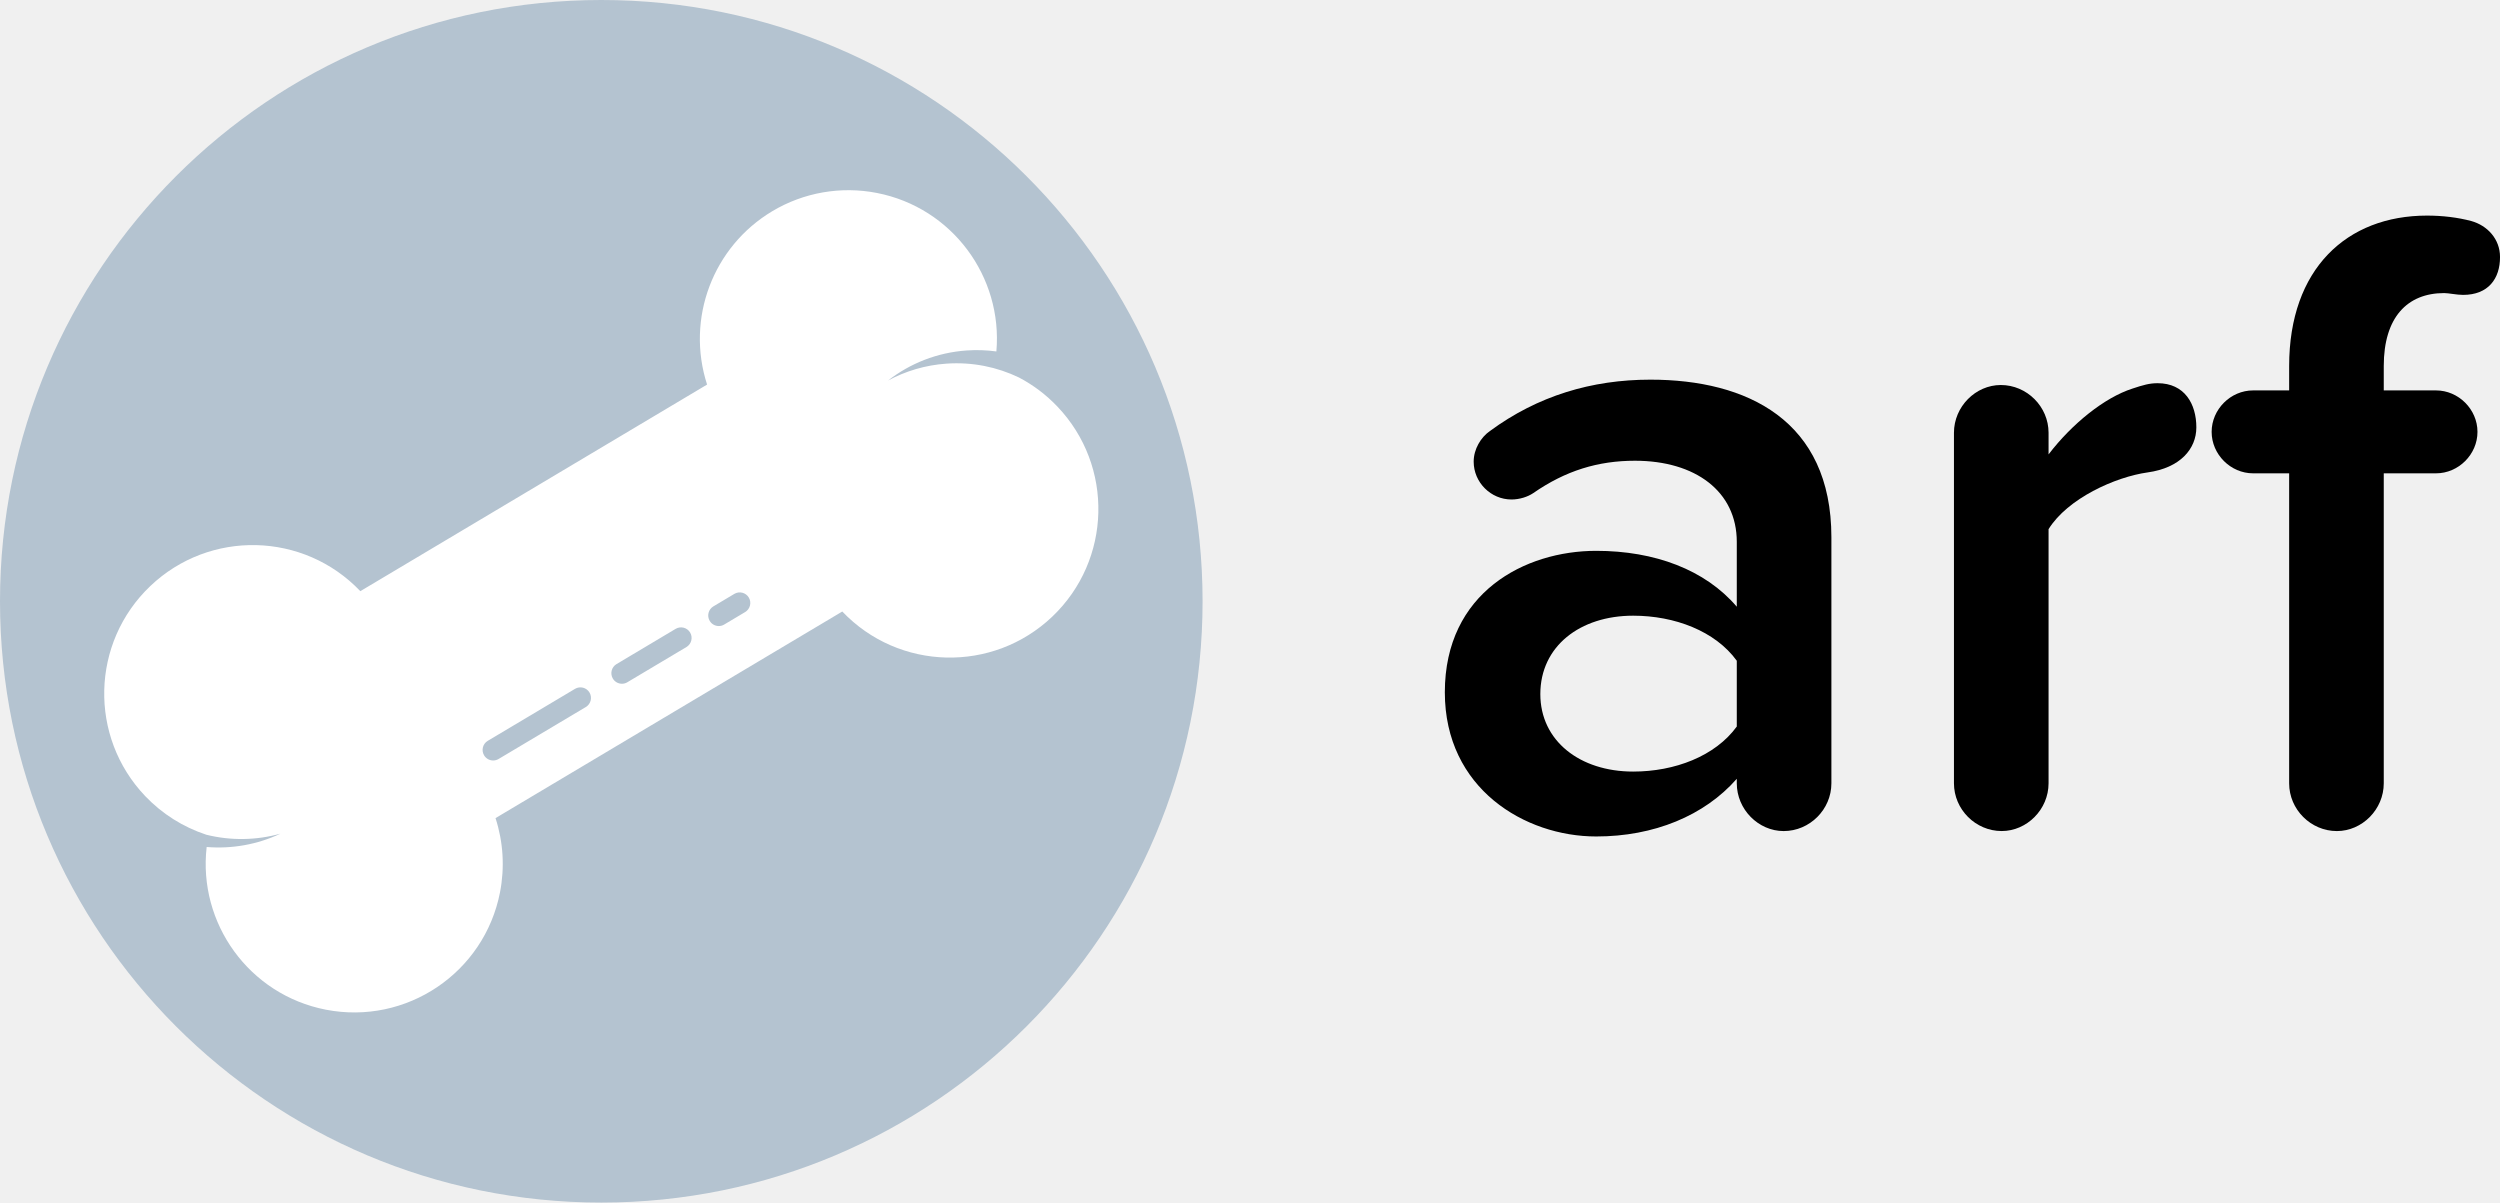
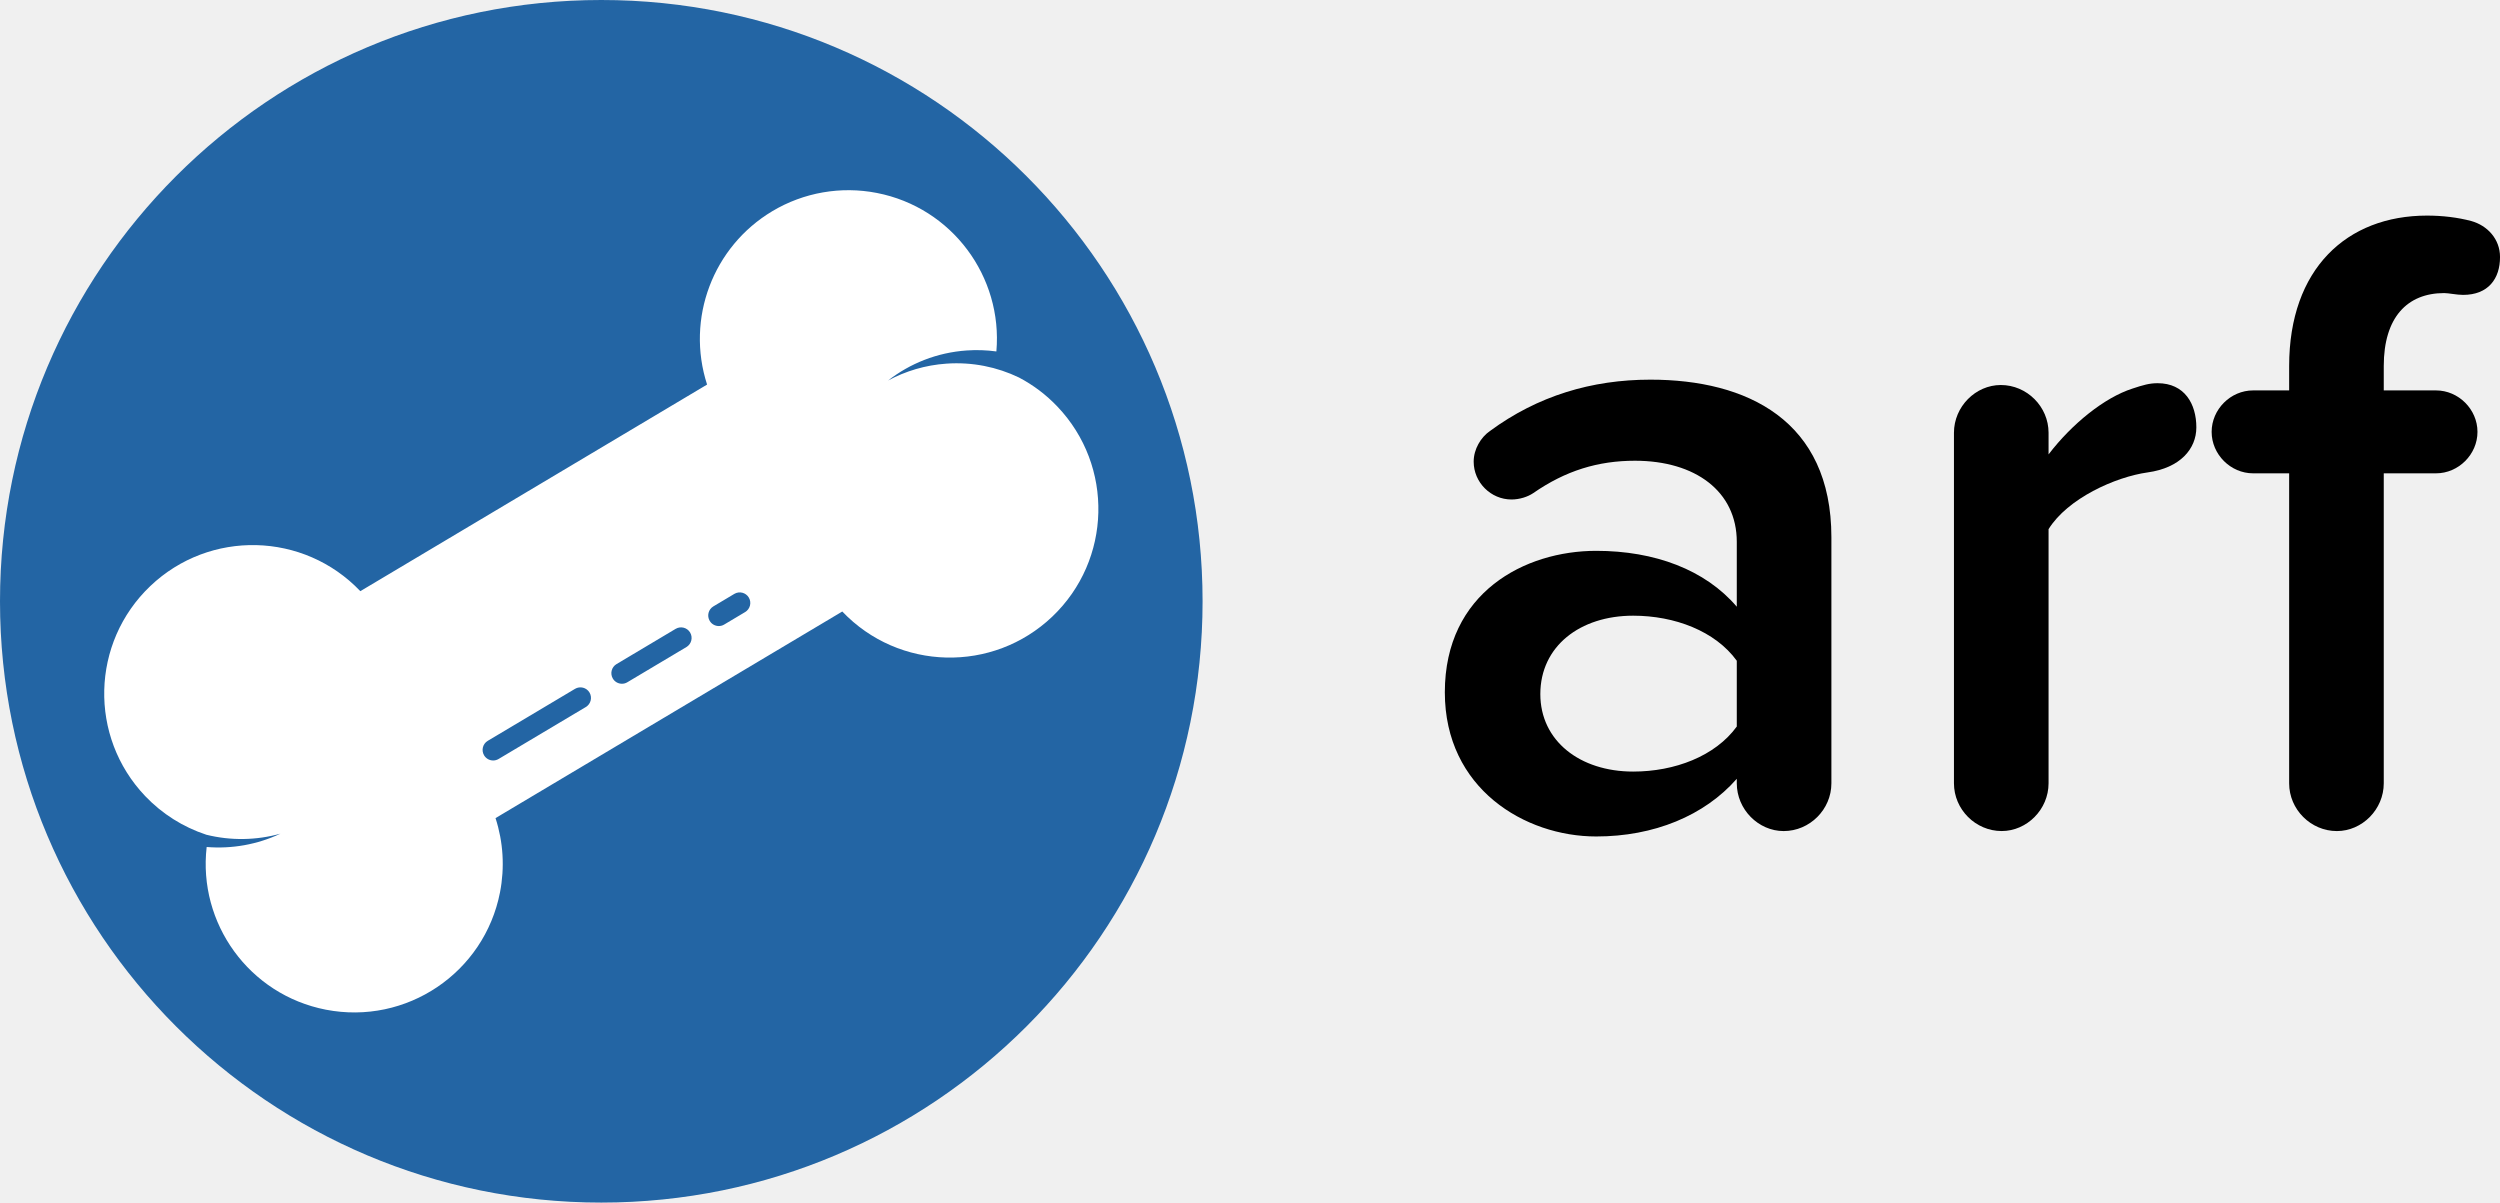
<svg xmlns="http://www.w3.org/2000/svg" version="1.1" id="Layer_1" x="0px" y="0px" viewBox="0 0 1064.38 512" style="enable-background:new 0 0 1064.38 512;" xml:space="preserve">
  <style type="text/css">
- 	.st0{fill:#B4C3D0;}
+ 	.st0{fill:#2365a4;}
	.st1{fill:#FFFFFF;}
</style>
  <g>
    <circle class="st0" cx="256" cy="256" r="256" />
    <path class="st1" d="M433.82,160.72c-9.29-4.47-19.83-6.67-30.86-5.9c-9,0.62-17.4,3.17-24.86,7.19   c9.32-7.26,20.82-11.92,33.49-12.8c4.3-0.3,8.52-0.14,12.62,0.42c2.77-31.8-18.84-61.23-50.88-67.48   c-15.28-2.99-31.13-0.23-44.5,7.75c-25.33,15.13-36.86,45.75-27.79,73.83l-147.63,87.96c-24.09-25.29-64.13-26.26-89.42-2.17   c-25.29,24.09-26.26,64.13-2.17,89.42c7.19,7.55,16.13,13.19,26.03,16.45c10.4,2.59,21.3,2.41,31.55-0.46   c-9.83,4.64-20.69,6.56-31.41,5.68c-3.75,32.48,18.07,62.89,50.71,69.26c34.28,6.69,67.5-15.68,74.18-49.96   c2.05-10.53,1.4-21.4-1.91-31.6l147.63-87.96c24.09,25.29,64.13,26.26,89.42,2.17c25.29-24.09,26.26-64.13,2.17-89.42   C445.42,168.07,439.89,163.91,433.82,160.72z" />
    <path class="st0" d="M306.03,266.54c-1.53,0-3.03-0.78-3.87-2.2c-1.27-2.14-0.57-4.9,1.56-6.17l8.92-5.32   c2.14-1.27,4.9-0.57,6.17,1.56c1.27,2.13,0.57,4.9-1.56,6.17l-8.92,5.32C307.61,266.34,306.81,266.54,306.03,266.54z" />
    <path class="st0" d="M264.79,291.11c-1.53,0-3.03-0.78-3.87-2.2c-1.27-2.14-0.57-4.9,1.56-6.17l25.17-15   c2.14-1.27,4.9-0.57,6.17,1.56c1.27,2.14,0.57,4.9-1.56,6.17l-25.17,15C266.37,290.91,265.58,291.11,264.79,291.11z" />
    <path class="st0" d="M209.97,323.78c-1.53,0-3.03-0.78-3.87-2.2c-1.27-2.14-0.57-4.9,1.56-6.17l37.15-22.13   c2.13-1.27,4.9-0.57,6.17,1.56c1.27,2.14,0.57,4.9-1.56,6.17l-37.15,22.13C211.55,323.57,210.75,323.78,209.97,323.78z" />
  </g>
  <g>
    <path d="M779.72,228.76v104.74c0,11.13-9.21,20.33-20.33,20.33c-10.74,0-19.95-9.21-19.95-20.33v-1.92   c-13.81,15.73-35.3,24.55-59.85,24.55c-30.31,0-64.45-20.33-64.45-61.38c0-42.58,34.14-60.23,64.45-60.23   c24.94,0,46.42,8.06,59.85,23.79v-27.62c0-21.49-17.65-34.53-43.35-34.53c-15.73,0-29.54,4.22-43.35,13.81   c-2.3,1.54-5.75,2.69-9.21,2.69c-8.82,0-16.11-7.29-16.11-16.11c0-5.37,3.07-10.36,6.91-13.04c20.33-14.96,43.35-21.87,68.29-21.87   C743.66,161.62,779.72,178.88,779.72,228.76z M739.44,309.32v-28.01c-9.21-12.66-26.47-19.18-44.12-19.18   c-22.64,0-39.52,13.04-39.52,33.38c0,19.95,16.88,32.99,39.52,32.99C712.97,328.5,730.23,321.98,739.44,309.32z" />
    <path d="M935.1,181.95c0,9.21-6.91,17.26-20.72,19.18c-13.81,1.92-34.14,11.13-42.2,24.17v108.19c0,11.13-9.21,20.33-19.95,20.33   c-11.13,0-20.33-9.21-20.33-20.33V184.25c0-11.13,9.21-20.33,19.95-20.33c11.13,0,20.33,9.21,20.33,20.33v9.21   c9.97-13.04,23.79-24.17,35.68-28.01c4.6-1.53,7.29-2.3,10.74-2.3C930.11,163.15,935.1,171.98,935.1,181.95z" />
    <path d="M1014.89,155.86v10.36h22.25c9.59,0,17.65,8.06,17.65,17.65c0,9.59-8.06,17.65-17.65,17.65h-22.25v131.98   c0,11.13-9.21,20.33-19.95,20.33c-11.13,0-20.33-9.21-20.33-20.33V201.52h-15.35c-9.59,0-17.65-8.06-17.65-17.65   c0-9.59,8.06-17.65,17.65-17.65h15.35v-10.36c0-41.43,24.55-64.07,58.7-64.07c6.52,0,13.04,0.77,18.8,2.3   c6.91,1.92,12.28,7.67,12.28,15.35c0,9.21-4.99,16.11-15.73,16.11c-2.69,0-6.14-0.77-8.06-0.77   C1024.86,124.79,1014.89,135.15,1014.89,155.86z" />
  </g>
</svg>
